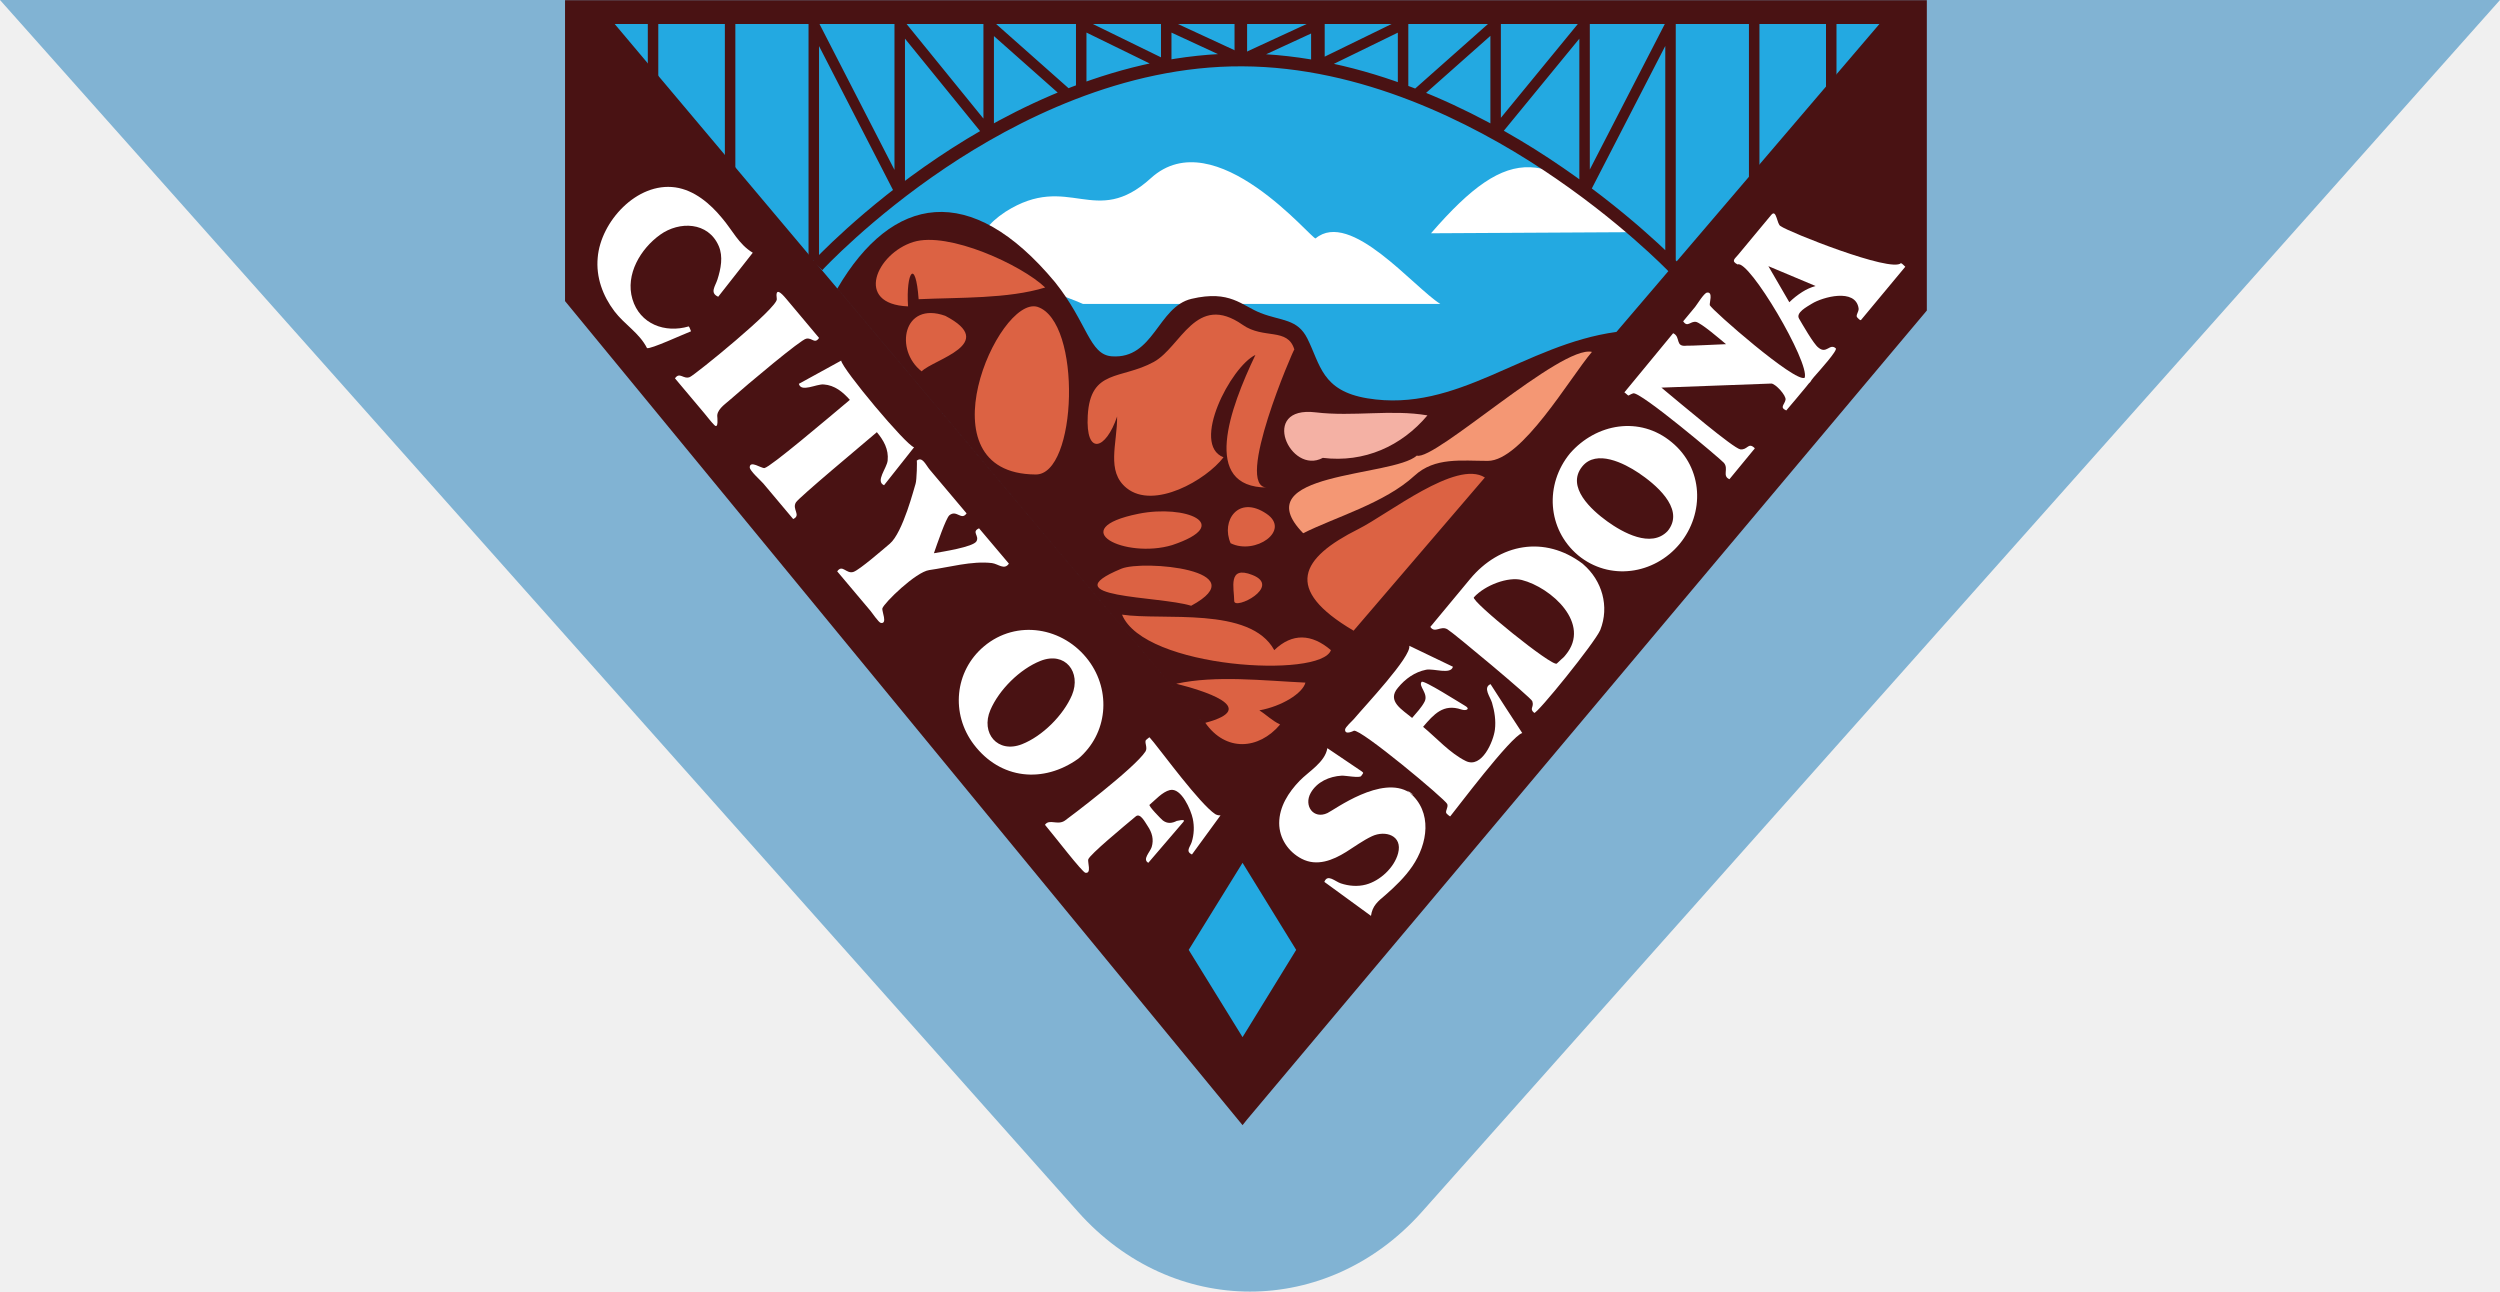
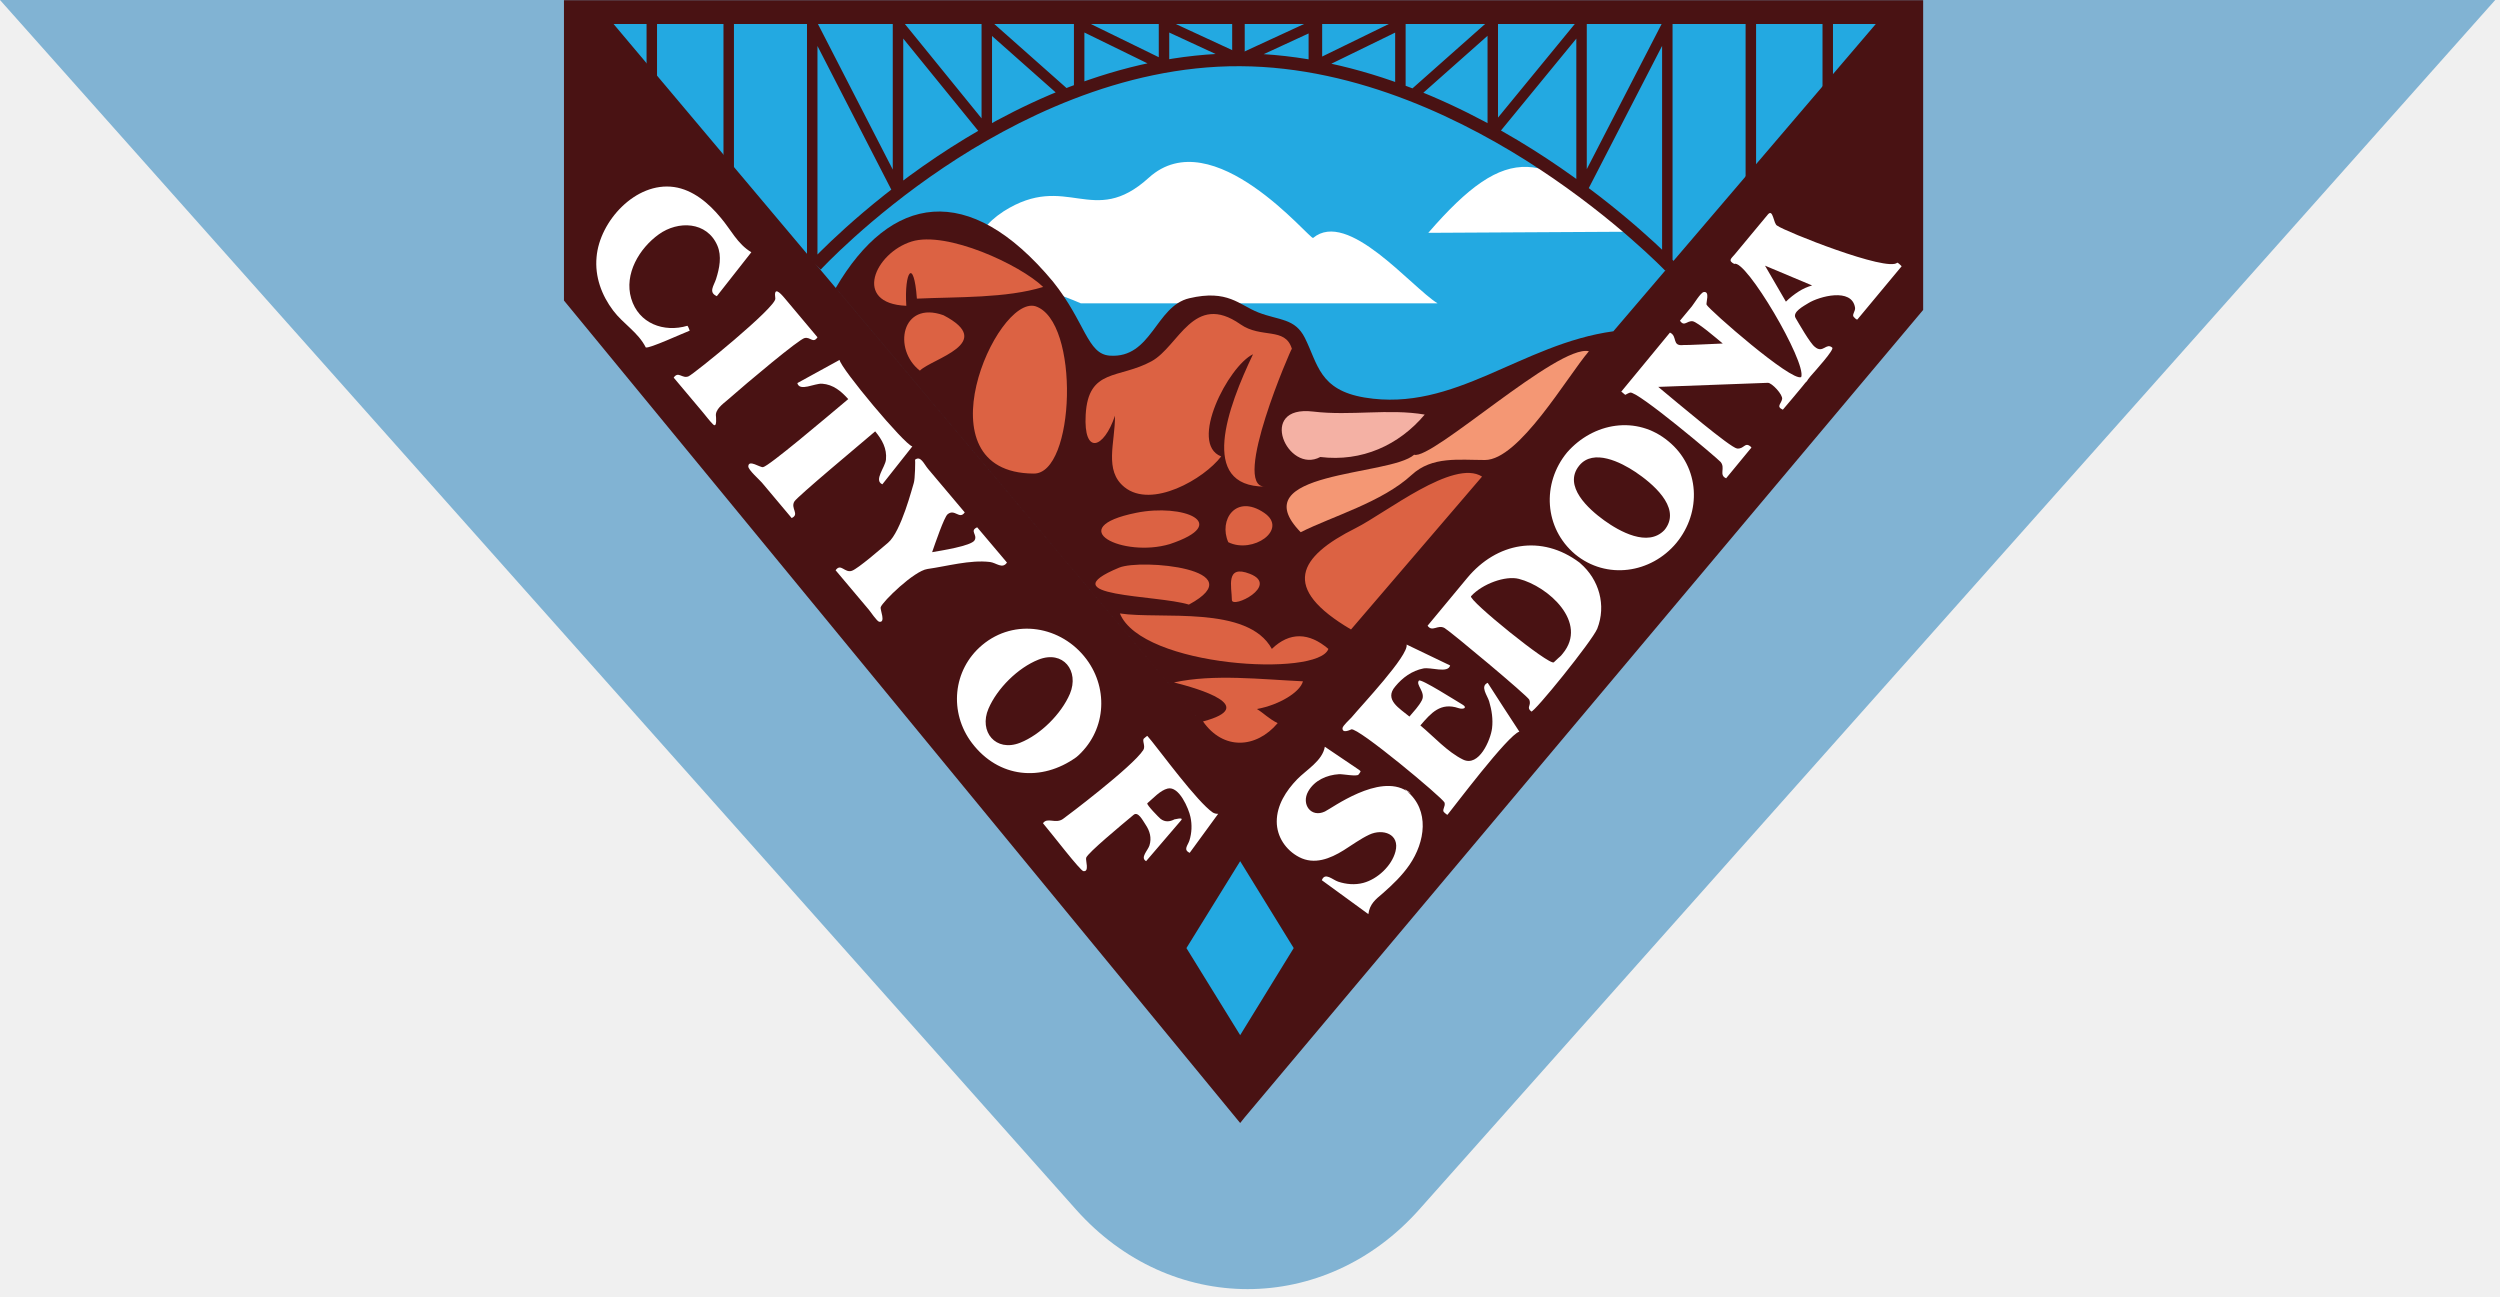
- <svg xmlns="http://www.w3.org/2000/svg" version="1" width="186.643" height="96.425">
+ <svg xmlns="http://www.w3.org/2000/svg" version="1" width="187" height="97" viewBox="0 0 187 97">
  <path fill="#81B3D3" d="M186.643 0H0l80.486 90.474c7.061 7.936 18.61 7.936 25.67 0L186.643 0z" />
  <path fill="#23A9E1" d="M43.242.721l49.523 58.35 49.324-57.997z" />
  <path fill="#fff" d="M122.023 17.332l-15.187.084c6.001-6.931 8.697-6.19 15.187-.084zM80.849 22.69h26.68c-1.985-1.233-6.708-7.059-9.308-4.893-.212.178-7.505-8.848-12.296-4.499-4.179 3.799-6.12-.498-10.857 2.511-5.399 3.57 3.12 5.675 5.781 6.881z" />
  <path fill="#491213" d="M93.104.016h-50.92v22.463l50.581 61.522.339-.424 50.748-60.394V.016H93.104zm0 57.052l-.339.409L45.892 1.793h94.419L93.104 57.068zm-.339.409l.339-.409L120.68 24.78c-6.913.949-11.864 6.077-18.604 4.956-3.396-.564-3.498-2.514-4.469-4.456-.746-1.493-1.937-1.303-3.487-1.91-1.442-.565-2.277-1.738-5.162-1.061-2.528.593-2.807 4.518-5.952 4.293-1.689-.121-1.811-2.497-4.244-5.539-6.302-7.571-12.158-6.523-16.247.475l30.25 35.939z" />
  <path fill="#23A9E1" d="M88.745 70.916l4.02-6.5 4.004 6.5-4.004 6.514z" />
  <path fill="#491213" d="M124.567 20.258c-.035-.039-3.714-3.86-9.46-7.639-5.281-3.474-13.444-7.624-22.346-7.667-8.921-.049-16.971 4.087-22.156 7.566-5.632 3.78-9.18 7.61-9.215 7.648l-.706-.649c.036-.04 3.661-3.954 9.387-7.796 5.298-3.554 13.54-7.774 22.696-7.729 9.144.044 17.493 4.287 22.888 7.837 5.832 3.839 9.57 7.727 9.606 7.766l-.694.663zM48.363 1.2h.783v6.627h-.783zm5.753-.267h.783v12.634h-.783zm6.247.084h.784v18.43h-.784zm6.416-.084h.783v13.495h-.783zM73.42.819h.784v9.18h-.784zm6.91.255h.782v5.683h-.782zm6.346-.156h.783v4.104h-.783zm-19.825 13.62L60.408 2.002l.697-.358 6.443 12.536zm6.718-4.26L66.9 2.071l.608-.494 6.669 8.207zm5.948-2.876l-5.966-5.288.519-.586 5.966 5.288zm7.377-2.144l-6.318-3.089.344-.703 6.318 3.089zm5.666-.464l-5.669-2.623.329-.711 5.669 2.623zm43.764-3.537h.783v5.781h-.783zm-5.753-.536h.784v12.973h-.784zm-6.246.536h.782v18.458h-.782zm-6.416-.226h.782v13.241h-.782zm-6.641-.042h.783V10h-.783zm-6.91-.31h.783v6.078h-.783zm-6.475.493h1.015v3.85h-1.015zm20.784 13.235l-.695-.358 6.395-12.405.695.358zm-6.723-4.246l-.605-.497 6.634-8.088.605.497zm-6.003-2.76l-.519-.586 5.963-5.287.519.586zM98.57 5.262l-.344-.705 6.32-3.084.344.705zm-5.658-.466l-.328-.711 5.671-2.618.328.711z" />
  <path fill="#fff" d="M65.464 32.265c.513.618.891 1.284.806 2.116-.059.579-.936 1.55-.27 1.846l2.242-2.834c-.602-.151-5.365-5.848-5.442-6.472l-3.159 1.734c.164.661 1.294.005 1.854.046.828.06 1.425.56 1.953 1.152-1.728 1.449-5.931 5.017-6.374 5.09-.226.036-1.088-.601-1.101-.056-.006.262.852 1.014 1.015 1.21l2.229 2.653c.619-.282-.11-.732.205-1.243.232-.374 4.901-4.267 6.042-5.242zm-5.273-6.98c.443-.095.624.434.958-.056L58.7 22.312c-.371-.442-.84-.916-.706.018.089.63-6.113 5.664-6.493 5.82-.479.197-.758-.417-1.109.097l2.193 2.608c.246.292.477.612.747.882.339.339.208-.672.224-.585-.091-.513.527-.948.855-1.228 1.545-1.361 5.398-4.588 5.78-4.639zm-8.771-.917c-1.767.523-3.65-.164-4.207-2.042-.543-1.835.614-3.757 2.071-4.801 1.439-1.032 3.589-.97 4.373.838.346.799.158 1.706-.094 2.502-.16.506-.597 1 .056 1.289l2.581-3.286c-1.055-.633-1.518-1.683-2.3-2.595-.882-1.071-2.064-2.079-3.482-2.284-2.87-.406-5.574 2.556-5.795 5.245-.136 1.457.374 2.848 1.246 4.001.75.994 1.868 1.623 2.435 2.754.262.095 2.705-1.033 3.286-1.255-.052-.111-.089-.275-.17-.366zm39.3 36.409c-1.15-.768-4.025-4.689-4.573-5.341l-.329-.392c-.011-.014-.284.225-.246.191-.173.145.134.573-.052.864-.793 1.241-5.758 4.983-6.016 5.163-.556.384-1.164-.159-1.489.316.719.854 2.78 3.543 3.019 3.582.479.078.148-.815.211-1 .123-.369 2.633-2.445 3.549-3.211.336-.281.688.426.888.723.327.484.474 1 .298 1.568-.116.37-.717.92-.25 1.174l2.613-3.049c.252-.293-.566-.037-.469-.087-.37.191-.718.235-1.063-.028-.096-.071-1.089-1.082-.99-1.166.431-.361.959-.963 1.517-1.1.862-.213 1.582 1.516 1.709 2.129a3.45 3.45 0 0 1-.076 1.75c-.124.387-.487.696.018.93.712-.974 1.422-1.946 2.131-2.92a.708.708 0 0 1-.4-.096zm-10.224-4.131c2.205-1.855 2.482-5.053.769-7.339-1.867-2.489-5.371-3.096-7.804-1.052-2.204 1.854-2.489 5.047-.758 7.325 1.991 2.621 5.199 2.918 7.793 1.066 1.156-.975-.099.07 0 0zm-.465-4.753c-.647 1.51-2.201 3.063-3.732 3.667-1.818.715-3.1-.827-2.36-2.553.65-1.516 2.203-3.057 3.737-3.666 1.852-.735 3.066.846 2.355 2.552zm-5.979-9.856c.475.06.926.55 1.269.042l-2.228-2.637c-.595.269.047.549-.194.971-.244.427-2.56.781-3.176.89.224-.644.895-2.615 1.157-2.835.544-.445.883.432 1.283-.141l-2.743-3.253c-.31-.366-.559-1.028-.98-.68.038-.031.006 1.472-.089 1.733-.086.236-.936 3.638-1.926 4.47-.493.414-2.237 1.934-2.702 2.097-.541.189-.825-.598-1.22-.038l2.491 2.957c.125.148.602.863.767.893.521.094.06-.893.113-1.086.151-.431 2.5-2.719 3.497-2.859 1.461-.205 3.2-.702 4.681-.524z" />
  <path fill="#DC6243" d="M67.792 22.874c-4.043-.167-2.351-3.954.395-4.808 2.611-.813 8.089 1.717 9.843 3.398-2.783.855-6.386.732-9.447.874-.226-3.12-.958-2.032-.791.536zm1.015 4.85c-2.04-1.579-1.396-5.266 1.763-4.146 4.005 2.084-.856 3.239-1.763 4.146zm8.488 7.699c-8.62-.071-2.792-13.322.141-12.521 3.373 1.073 2.995 12.622-.141 12.521zm6.106-4.329c-.84 2.501-2.361 2.968-2.192-.07.194-3.503 2.479-2.662 4.93-4.004 2.04-1.119 3.139-5.214 6.641-2.765 1.562 1.093 3.352.179 3.851 1.833-.025-.084-4.545 10.308-2.031 10.308-4.961 0-2.773-5.922-.874-9.899-1.847.885-4.842 6.688-2.382 7.643-1.281 1.686-5.194 3.945-7.234 2.298-1.552-1.249-.692-3.325-.709-5.344zm4.104 9.603c-3.489 1.046-8.122-1.207-2.51-2.34 3.483-.704 7.187.778 2.51 2.34zm4.37-.141c-.736-1.658.562-3.635 2.68-2.199 1.847 1.252-.851 3.106-2.68 2.199zm-2.946 4.668c-2.411-.747-10.537-.561-5.218-2.764 1.64-.679 10.154.098 5.218 2.764zm3.215-.353c-.007-.96-.512-2.679 1.354-1.946 2.235.879-1.354 2.651-1.354 1.946zm7.219 3.667c-1.437-1.227-2.891-1.295-4.229 0-1.795-3.293-8.318-2.19-11.366-2.651 1.638 4.029 14.864 4.78 15.595 2.651zm-1.903 2.424c-3.151-.146-6.671-.563-9.646.084 1.86.466 6.396 1.795 2.172 2.918 1.515 2.168 3.973 2.029 5.584.127-.655-.322-1.01-.719-1.552-1.057 1.672-.303 3.234-1.267 3.442-2.072zm3.596-3.877c-5.288-3.112-3.95-5.427.354-7.586 2.254-1.131 7.324-5.208 9.447-3.85l-9.801 11.436z" />
  <path fill="#F49774" d="M97.291 39.809c-4.479-4.601 6.689-4.178 8.487-5.796 1.311.437 10.768-8.283 13.071-7.741-1.655 1.941-5.22 8.136-7.775 8.136-1.964 0-3.95-.292-5.472 1.107-2.224 2.048-5.908 3.09-8.311 4.294z" />
  <path fill="#F4B1A4" d="M98.758 34.183c-2.453 1.319-4.772-3.907-.537-3.398 2.813.338 5.662-.237 8.348.226-1.927 2.291-4.706 3.553-7.811 3.172z" />
  <path fill="#491213" d="M92.167 1.426h.938v3.313h-.938z" />
  <path fill="#fff" d="M111.39 52.466c.191.648.299 1.332.215 2.009-.107.873-.979 2.925-2.173 2.34-1.169-.573-2.194-1.728-3.188-2.552.802-.936 1.507-1.749 2.854-1.295.37.123.688-.036.299-.262-.405-.234-3.114-1.965-3.261-1.799-.271.311.528.868.221 1.473-.229.447-.61.834-.932 1.219-.72-.607-1.923-1.253-1.057-2.256.542-.66 1.25-1.172 2.098-1.342.565-.114 1.841.389 2.006-.224l-3.258-1.565c.177.799-3.349 4.525-4.131 5.464-.113.137-.658.609-.664.797-.009.429.622.097.657.084.486-.18 6.816 5.109 6.973 5.471.1.281-.221.574-.029.732-.011-.01.228.216.253.184.391-.468 4.522-5.975 5.374-6.217-.794-1.215-1.588-2.43-2.368-3.652-.59.258-.019.949.111 1.391zm-6.161 6.703c-2.077-1.34-5.596 1.279-6.125 1.531-1.039.492-1.789-.543-1.251-1.502.469-.83 1.393-1.234 2.31-1.289.277-.017 1.35.198 1.459.026.13-.202.228-.22.042-.345l-2.567-1.734c-.176 1.055-1.385 1.727-2.076 2.441-.823.854-1.52 1.93-1.52 3.156 0 1.135.679 2.142 1.677 2.66 1.136.592 2.317.116 3.324-.511.627-.392 1.254-.856 1.924-1.171.996-.467 2.304-.062 1.953 1.27-.282 1.073-1.351 2.061-2.405 2.34-.616.164-1.27.109-1.872-.09-.432-.142-.993-.734-1.23-.111l3.482 2.537c.103-.76.522-1.09 1.086-1.564.735-.645 1.438-1.32 1.994-2.13 1.159-1.693 1.538-4.062-.205-5.514zm0 0c.925.598-.591-.494 0 0zm29.233-37.314zm7.458-2.21c-.729.729-8.42-2.341-8.982-2.764-.29-.116-.3-1.321-.705-.833l-1.216 1.463-1.256 1.513c-.26.314-.537.458-.038.72.837-.419 5.417 7.346 5.008 8.461-.725.376-6.915-5.057-7.081-5.415-.052-.146.273-1.021-.211-.945-.229.036-.743.896-.889 1.072l-.889 1.072c.332.485.517-.021.959.042.383.077 1.844 1.331 2.241 1.664-.725.027-2.685.131-2.934.113-.903.112-.422-.663-1.015-.931l-2.277 2.764-1.326 1.607c-.054.065-.047.032.05.112.33.273.104.168.568.006.506-.177 6.559 4.931 6.776 5.19.377.45-.154.975.411 1.221l1.798-2.184c.091-.11.141-.1.021-.198-.427-.353-.476.212-1.002.154-.533-.089-4.395-3.369-5.895-4.61l8.199-.304c.3-.011 1.139.896 1.068 1.216-.081.378-.463.558.054.794.479-.575.985-1.149 1.456-1.734l.227-.282a.74.74 0 0 0 .21-.265l.168-.211c.425-.485 1.8-2.006 1.635-2.15-.461-.4-.685.466-1.298-.054-.348-.249-1.223-1.788-1.443-2.162-.264-.449.608-.897.964-1.119.776-.482 3.247-1.183 3.482.348.04.258-.271.55-.084.704.044.037.204.242.27.163.163-.197 2.361-2.843 3.3-3.969-.098-.082-.207-.224-.324-.269zm-7.374 2.156l-.084.054.082-.052c-.345.22-.668.473-.958.761l-1.564-2.693c1.177.491 2.352.985 3.524 1.481a3.735 3.735 0 0 0-1 .449zm-9.745 11.211c-2.375-1.979-5.63-1.404-7.586.832-1.903 2.312-1.712 5.663.605 7.615 2.339 1.926 5.67 1.438 7.572-.846 1.898-2.303 1.768-5.668-.591-7.601zm-.281 6.614l-.026.027c-1.232 1.292-3.358.096-4.505-.731-1.146-.829-3.111-2.57-1.856-4.104 1.056-1.287 3.124-.231 4.191.482 1.2.803 3.412 2.596 2.276 4.216l-.08.11zm.281-6.614zm-.309 6.641l.026-.027.08-.11-.106.137zm-6.283 2.483l-.063-.057c-2.835-2.127-6.194-1.504-8.402 1.157-.988 1.189-1.976 2.378-2.961 3.567.351.512.763-.118 1.273.176.436.25 6.244 5.101 6.339 5.366.164.458-.255.548.144.875.172.143 4.536-5.245 4.935-6.191.69-1.755.14-3.678-1.265-4.893zm-1.318 6.754c-.24.296-.044.054-.665.65-.306.293-6.438-4.675-6.192-4.944.835-.918 2.567-1.556 3.577-1.297 2.19.56 5.213 3.26 3.28 5.591z" />
</svg>
